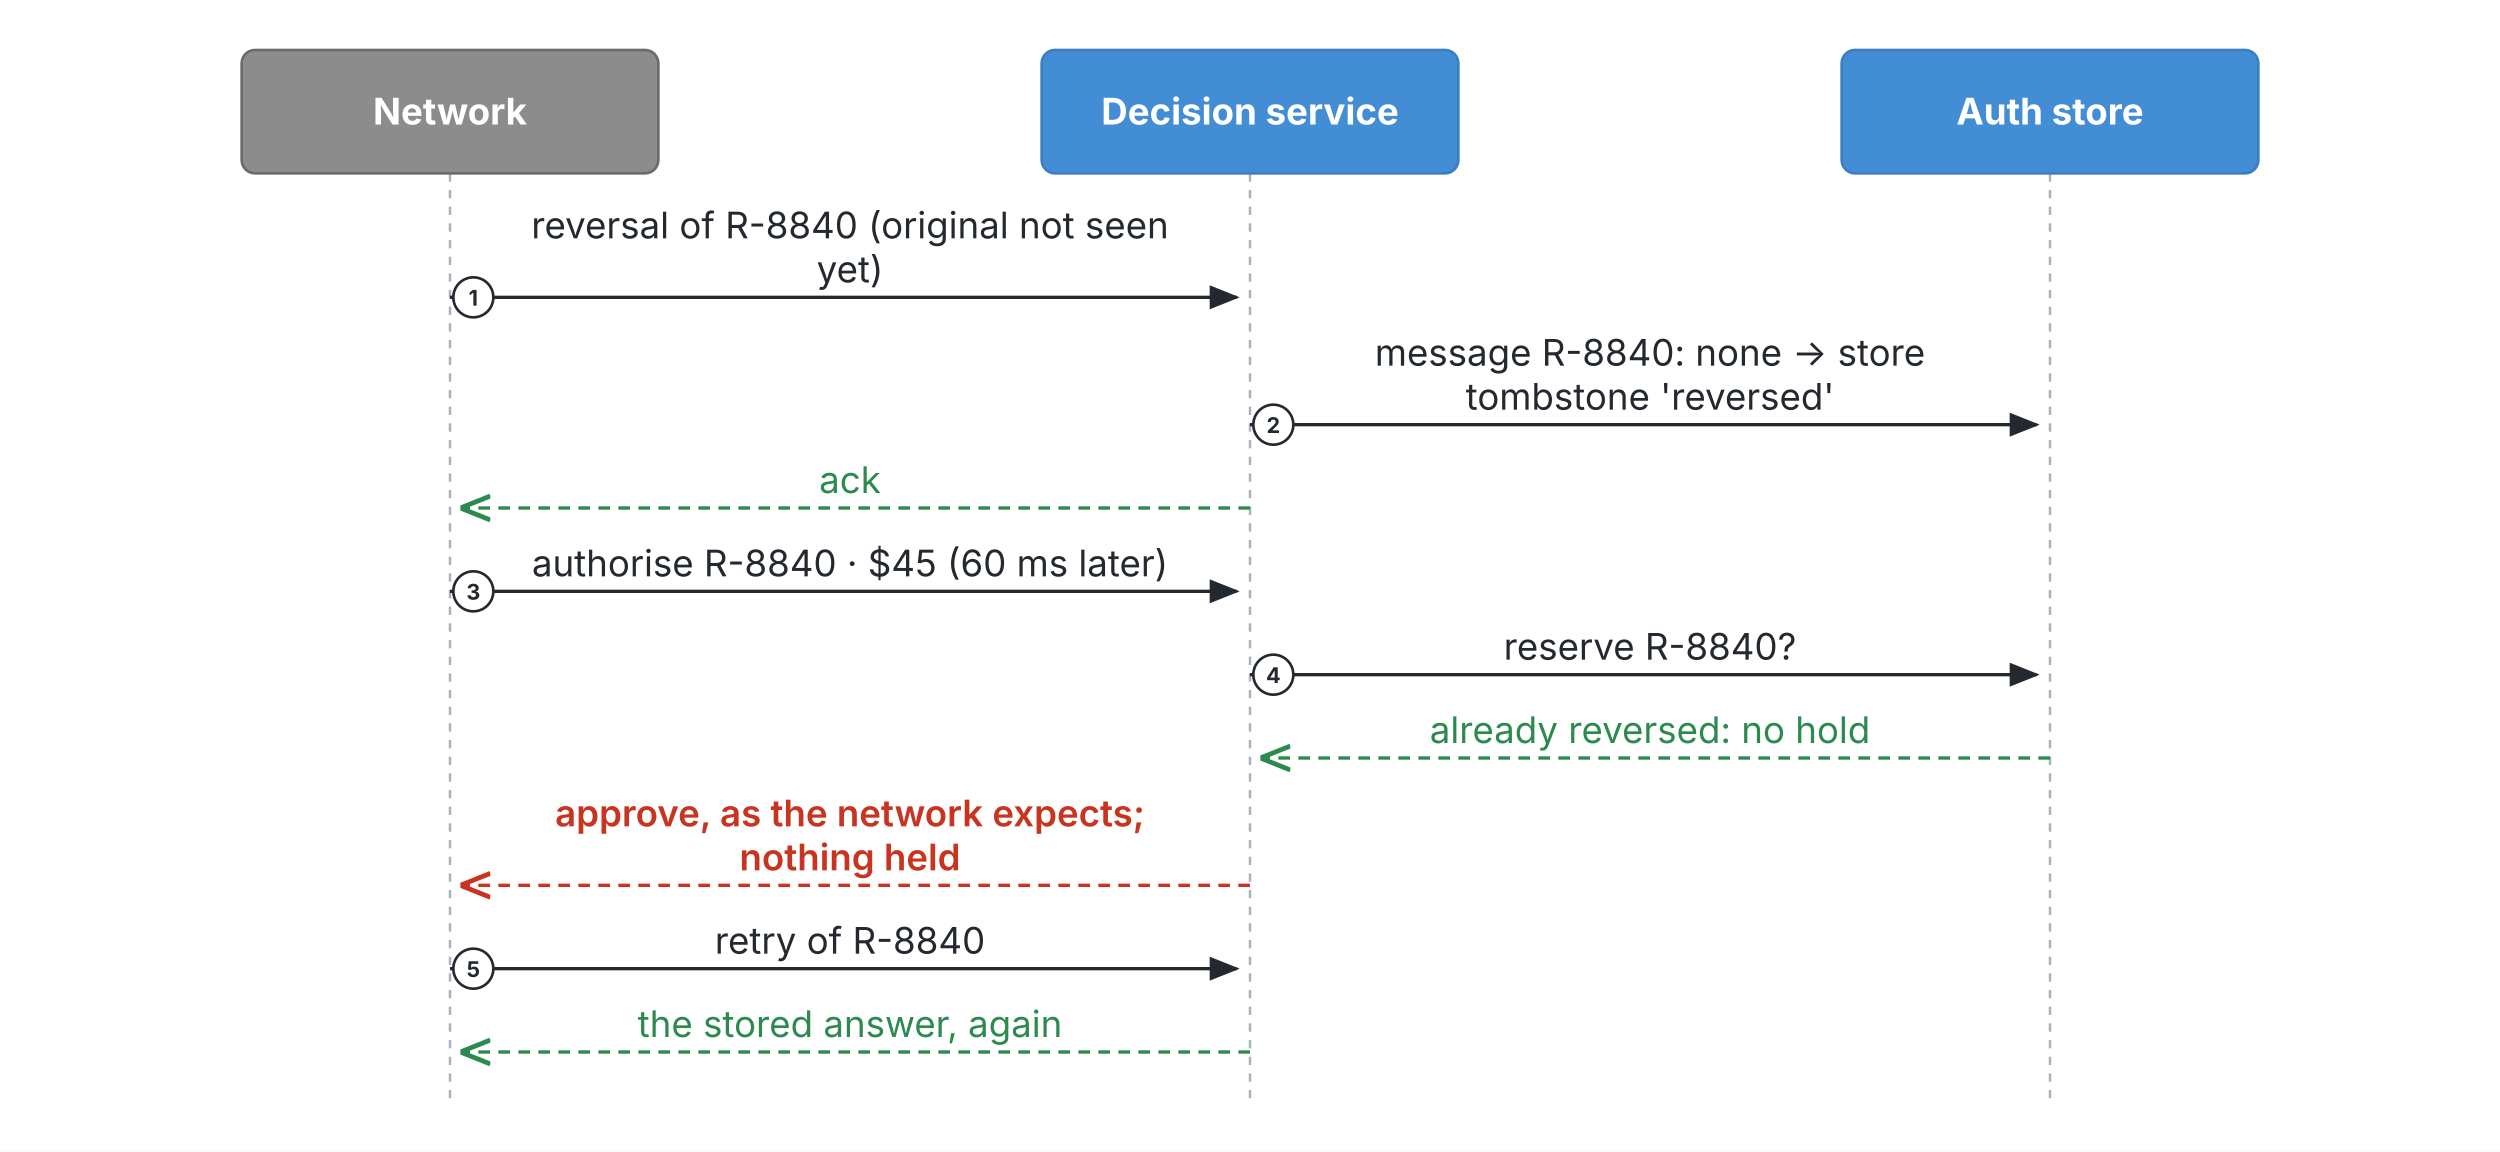
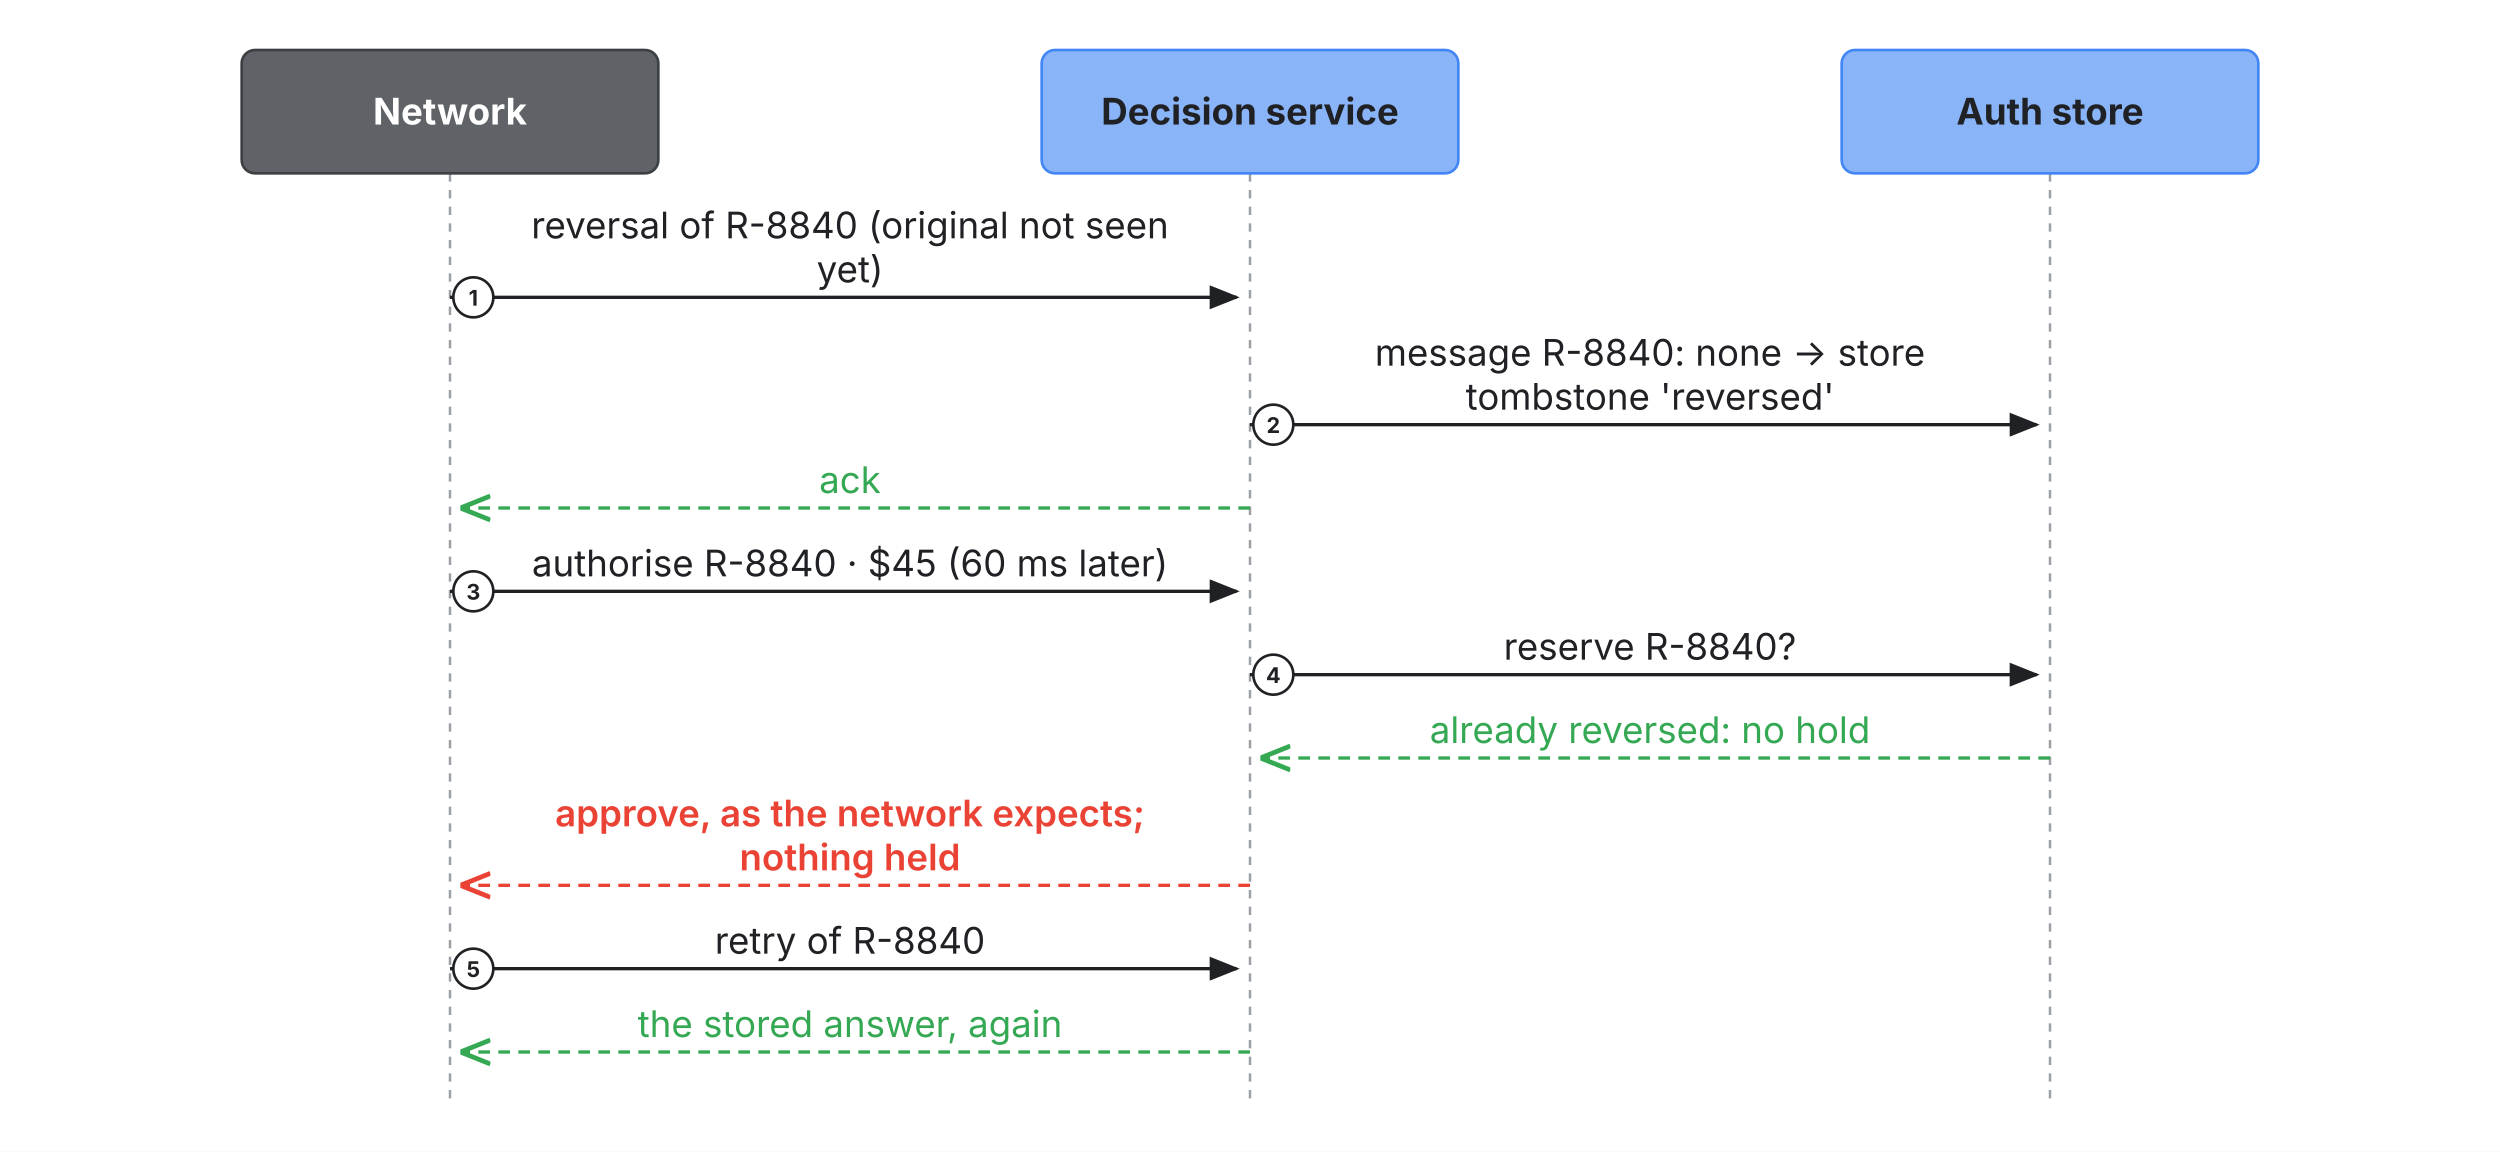
<svg xmlns="http://www.w3.org/2000/svg" class="seq" viewBox="0 0 1500 691" width="1500" height="691">
  <defs>
-     <marker id="sq-f-c8341f" viewBox="0 0 10 10" refX="9" refY="5" markerWidth="9" markerHeight="9" orient="auto">
-       <path d="M0,1 L10,5 L0,9 z" fill="#c8341f" />
+     <marker id="sq-f-ea4335" viewBox="0 0 10 10" refX="9" refY="5" markerWidth="9" markerHeight="9" orient="auto">
+       <path d="M0,1 L10,5 L0,9 z" fill="#ea4335" />
    </marker>
-     <marker id="sq-o-c8341f" viewBox="0 0 10 10" refX="9" refY="5" markerWidth="9" markerHeight="9" orient="auto">
-       <path d="M0,1 L10,5 L0,9" fill="none" stroke="#c8341f" stroke-width="1.6" />
+     <marker id="sq-o-ea4335" viewBox="0 0 10 10" refX="9" refY="5" markerWidth="9" markerHeight="9" orient="auto">
+       <path d="M0,1 L10,5 L0,9" fill="none" stroke="#ea4335" stroke-width="1.6" />
    </marker>
-     <marker id="sq-f-24292f" viewBox="0 0 10 10" refX="9" refY="5" markerWidth="9" markerHeight="9" orient="auto">
-       <path d="M0,1 L10,5 L0,9 z" fill="#24292f" />
+     <marker id="sq-f-202124" viewBox="0 0 10 10" refX="9" refY="5" markerWidth="9" markerHeight="9" orient="auto">
+       <path d="M0,1 L10,5 L0,9 z" fill="#202124" />
    </marker>
-     <marker id="sq-o-24292f" viewBox="0 0 10 10" refX="9" refY="5" markerWidth="9" markerHeight="9" orient="auto">
-       <path d="M0,1 L10,5 L0,9" fill="none" stroke="#24292f" stroke-width="1.6" />
+     <marker id="sq-o-202124" viewBox="0 0 10 10" refX="9" refY="5" markerWidth="9" markerHeight="9" orient="auto">
+       <path d="M0,1 L10,5 L0,9" fill="none" stroke="#202124" stroke-width="1.6" />
    </marker>
-     <marker id="sq-f-2d8a4e" viewBox="0 0 10 10" refX="9" refY="5" markerWidth="9" markerHeight="9" orient="auto">
-       <path d="M0,1 L10,5 L0,9 z" fill="#2d8a4e" />
+     <marker id="sq-f-34a853" viewBox="0 0 10 10" refX="9" refY="5" markerWidth="9" markerHeight="9" orient="auto">
+       <path d="M0,1 L10,5 L0,9 z" fill="#34a853" />
    </marker>
-     <marker id="sq-o-2d8a4e" viewBox="0 0 10 10" refX="9" refY="5" markerWidth="9" markerHeight="9" orient="auto">
-       <path d="M0,1 L10,5 L0,9" fill="none" stroke="#2d8a4e" stroke-width="1.6" />
+     <marker id="sq-o-34a853" viewBox="0 0 10 10" refX="9" refY="5" markerWidth="9" markerHeight="9" orient="auto">
+       <path d="M0,1 L10,5 L0,9" fill="none" stroke="#34a853" stroke-width="1.6" />
    </marker>
  </defs>
  <rect width="1500" height="691" fill="#ffffff" />
-   <line x1="270.0" y1="104" x2="270.0" y2="661.2" stroke="#aab3bd" stroke-width="1.5" stroke-dasharray="5 5" />
-   <rect x="145.0" y="30" width="250" height="74" rx="8" fill="#8c8c8c" stroke="#6b6b6b" stroke-width="1.6" />
-   <text x="270.0" y="74.7" text-anchor="middle" font-family="Inter, Helvetica, Arial, sans-serif" font-size="22" font-weight="700" fill="#ffffff">Network</text>
-   <line x1="750.0" y1="104" x2="750.0" y2="661.2" stroke="#aab3bd" stroke-width="1.5" stroke-dasharray="5 5" />
-   <rect x="625.0" y="30" width="250" height="74" rx="8" fill="#438dd5" stroke="#3c7fc0" stroke-width="1.6" />
-   <text x="750.0" y="74.7" text-anchor="middle" font-family="Inter, Helvetica, Arial, sans-serif" font-size="22" font-weight="700" fill="#ffffff">Decision service</text>
-   <line x1="1230.0" y1="104" x2="1230.0" y2="661.2" stroke="#aab3bd" stroke-width="1.5" stroke-dasharray="5 5" />
-   <rect x="1105.0" y="30" width="250" height="74" rx="8" fill="#438dd5" stroke="#3c7fc0" stroke-width="1.6" />
-   <text x="1230.0" y="74.7" text-anchor="middle" font-family="Inter, Helvetica, Arial, sans-serif" font-size="22" font-weight="700" fill="#ffffff">Auth store</text>
-   <line x1="270.0" y1="178.4" x2="742.0" y2="178.4" stroke="#24292f" stroke-width="2" marker-end="url(#sq-f-24292f)" />
-   <circle cx="284.0" cy="178.4" r="12" fill="#ffffff" stroke="#24292f" stroke-width="1.6" />
-   <text x="284.0" y="183.4" text-anchor="middle" font-family="Inter, Helvetica, Arial, sans-serif" font-size="13" font-weight="700" fill="#24292f">1</text>
-   <text x="510.0" y="143.0" text-anchor="middle" font-family="Inter, Helvetica, Arial, sans-serif" font-size="22" fill="#24292f" font-weight="400" paint-order="stroke" stroke="#ffffff" stroke-width="5" stroke-linejoin="round">reversal of R-8840 (original not seen</text>
-   <text x="510.0" y="169.4" text-anchor="middle" font-family="Inter, Helvetica, Arial, sans-serif" font-size="22" fill="#24292f" font-weight="400" paint-order="stroke" stroke="#ffffff" stroke-width="5" stroke-linejoin="round">yet)</text>
-   <line x1="750.0" y1="254.8" x2="1222.0" y2="254.8" stroke="#24292f" stroke-width="2" marker-end="url(#sq-f-24292f)" />
-   <circle cx="764.0" cy="254.8" r="12" fill="#ffffff" stroke="#24292f" stroke-width="1.6" />
-   <text x="764.0" y="259.8" text-anchor="middle" font-family="Inter, Helvetica, Arial, sans-serif" font-size="13" font-weight="700" fill="#24292f">2</text>
-   <text x="990.0" y="219.4" text-anchor="middle" font-family="Inter, Helvetica, Arial, sans-serif" font-size="22" fill="#24292f" font-weight="400" paint-order="stroke" stroke="#ffffff" stroke-width="5" stroke-linejoin="round">message R-8840: none → store</text>
-   <text x="990.0" y="245.8" text-anchor="middle" font-family="Inter, Helvetica, Arial, sans-serif" font-size="22" fill="#24292f" font-weight="400" paint-order="stroke" stroke="#ffffff" stroke-width="5" stroke-linejoin="round">tombstone 'reversed'</text>
-   <line x1="750.0" y1="304.8" x2="278.0" y2="304.8" stroke="#2d8a4e" stroke-width="2" stroke-dasharray="7 5" marker-end="url(#sq-o-2d8a4e)" />
-   <text x="510.0" y="295.8" text-anchor="middle" font-family="Inter, Helvetica, Arial, sans-serif" font-size="22" fill="#2d8a4e" font-weight="400" paint-order="stroke" stroke="#ffffff" stroke-width="5" stroke-linejoin="round">ack</text>
-   <line x1="270.0" y1="354.8" x2="742.0" y2="354.8" stroke="#24292f" stroke-width="2" marker-end="url(#sq-f-24292f)" />
-   <circle cx="284.0" cy="354.8" r="12" fill="#ffffff" stroke="#24292f" stroke-width="1.6" />
-   <text x="284.0" y="359.8" text-anchor="middle" font-family="Inter, Helvetica, Arial, sans-serif" font-size="13" font-weight="700" fill="#24292f">3</text>
-   <text x="510.0" y="345.8" text-anchor="middle" font-family="Inter, Helvetica, Arial, sans-serif" font-size="22" fill="#24292f" font-weight="400" paint-order="stroke" stroke="#ffffff" stroke-width="5" stroke-linejoin="round">authorise R-8840 · $45 (60 ms later)</text>
-   <line x1="750.0" y1="404.8" x2="1222.0" y2="404.8" stroke="#24292f" stroke-width="2" marker-end="url(#sq-f-24292f)" />
-   <circle cx="764.0" cy="404.8" r="12" fill="#ffffff" stroke="#24292f" stroke-width="1.6" />
-   <text x="764.0" y="409.8" text-anchor="middle" font-family="Inter, Helvetica, Arial, sans-serif" font-size="13" font-weight="700" fill="#24292f">4</text>
-   <text x="990.0" y="395.8" text-anchor="middle" font-family="Inter, Helvetica, Arial, sans-serif" font-size="22" fill="#24292f" font-weight="400" paint-order="stroke" stroke="#ffffff" stroke-width="5" stroke-linejoin="round">reserve R-8840?</text>
-   <line x1="1230.0" y1="454.8" x2="758.0" y2="454.8" stroke="#2d8a4e" stroke-width="2" stroke-dasharray="7 5" marker-end="url(#sq-o-2d8a4e)" />
-   <text x="990.0" y="445.8" text-anchor="middle" font-family="Inter, Helvetica, Arial, sans-serif" font-size="22" fill="#2d8a4e" font-weight="400" paint-order="stroke" stroke="#ffffff" stroke-width="5" stroke-linejoin="round">already reversed: no hold</text>
-   <line x1="750.0" y1="531.2" x2="278.0" y2="531.2" stroke="#c8341f" stroke-width="2" stroke-dasharray="7 5" marker-end="url(#sq-o-c8341f)" />
-   <text x="510.0" y="495.8" text-anchor="middle" font-family="Inter, Helvetica, Arial, sans-serif" font-size="22" fill="#c8341f" font-weight="600" paint-order="stroke" stroke="#ffffff" stroke-width="5" stroke-linejoin="round">approve, as the network expects;</text>
-   <text x="510.0" y="522.2" text-anchor="middle" font-family="Inter, Helvetica, Arial, sans-serif" font-size="22" fill="#c8341f" font-weight="600" paint-order="stroke" stroke="#ffffff" stroke-width="5" stroke-linejoin="round">nothing held</text>
-   <line x1="270.0" y1="581.2" x2="742.0" y2="581.2" stroke="#24292f" stroke-width="2" marker-end="url(#sq-f-24292f)" />
-   <circle cx="284.0" cy="581.2" r="12" fill="#ffffff" stroke="#24292f" stroke-width="1.6" />
-   <text x="284.0" y="586.2" text-anchor="middle" font-family="Inter, Helvetica, Arial, sans-serif" font-size="13" font-weight="700" fill="#24292f">5</text>
-   <text x="510.0" y="572.2" text-anchor="middle" font-family="Inter, Helvetica, Arial, sans-serif" font-size="22" fill="#24292f" font-weight="400" paint-order="stroke" stroke="#ffffff" stroke-width="5" stroke-linejoin="round">retry of R-8840</text>
-   <line x1="750.0" y1="631.2" x2="278.0" y2="631.2" stroke="#2d8a4e" stroke-width="2" stroke-dasharray="7 5" marker-end="url(#sq-o-2d8a4e)" />
-   <text x="510.0" y="622.2" text-anchor="middle" font-family="Inter, Helvetica, Arial, sans-serif" font-size="22" fill="#2d8a4e" font-weight="400" paint-order="stroke" stroke="#ffffff" stroke-width="5" stroke-linejoin="round">the stored answer, again</text>
+   <g data-k="p:nw">
+     <line x1="270.0" y1="104" x2="270.0" y2="661.2" stroke="#9aa0a6" stroke-width="1.5" stroke-dasharray="5 5" />
+     <rect x="145.0" y="30" width="250" height="74" rx="8" fill="#5f6368" stroke="#3c4043" stroke-width="1.6" />
+     <text x="270.0" y="74.7" text-anchor="middle" font-family="Inter, Roboto, sans-serif" font-size="22" font-weight="700" fill="#ffffff">Network</text>
+   </g>
+   <g data-k="p:dc">
+     <line x1="750.0" y1="104" x2="750.0" y2="661.2" stroke="#9aa0a6" stroke-width="1.5" stroke-dasharray="5 5" />
+     <rect x="625.0" y="30" width="250" height="74" rx="8" fill="#8ab4f8" stroke="#4285f4" stroke-width="1.6" />
+     <text x="750.0" y="74.7" text-anchor="middle" font-family="Inter, Roboto, sans-serif" font-size="22" font-weight="700" fill="#202124">Decision service</text>
+   </g>
+   <g data-k="p:as">
+     <line x1="1230.0" y1="104" x2="1230.0" y2="661.2" stroke="#9aa0a6" stroke-width="1.5" stroke-dasharray="5 5" />
+     <rect x="1105.0" y="30" width="250" height="74" rx="8" fill="#8ab4f8" stroke="#4285f4" stroke-width="1.6" />
+     <text x="1230.0" y="74.7" text-anchor="middle" font-family="Inter, Roboto, sans-serif" font-size="22" font-weight="700" fill="#202124">Auth store</text>
+   </g>
+   <g data-k="s:0">
+     <line x1="270.0" y1="178.4" x2="742.0" y2="178.4" stroke="#202124" stroke-width="2" marker-end="url(#sq-f-202124)" />
+     <circle cx="284.0" cy="178.4" r="12" fill="#ffffff" stroke="#202124" stroke-width="1.6" />
+     <text x="284.0" y="183.4" text-anchor="middle" font-family="Inter, Roboto, sans-serif" font-size="13" font-weight="700" fill="#202124">1</text>
+     <text x="510.0" y="143.0" text-anchor="middle" font-family="Inter, Roboto, sans-serif" font-size="22" fill="#202124" font-weight="400" paint-order="stroke" stroke="#ffffff" stroke-width="5" stroke-linejoin="round">reversal of R-8840 (original not seen</text>
+     <text x="510.0" y="169.4" text-anchor="middle" font-family="Inter, Roboto, sans-serif" font-size="22" fill="#202124" font-weight="400" paint-order="stroke" stroke="#ffffff" stroke-width="5" stroke-linejoin="round">yet)</text>
+   </g>
+   <g data-k="s:1">
+     <line x1="750.0" y1="254.8" x2="1222.0" y2="254.8" stroke="#202124" stroke-width="2" marker-end="url(#sq-f-202124)" />
+     <circle cx="764.0" cy="254.8" r="12" fill="#ffffff" stroke="#202124" stroke-width="1.6" />
+     <text x="764.0" y="259.8" text-anchor="middle" font-family="Inter, Roboto, sans-serif" font-size="13" font-weight="700" fill="#202124">2</text>
+     <text x="990.0" y="219.4" text-anchor="middle" font-family="Inter, Roboto, sans-serif" font-size="22" fill="#202124" font-weight="400" paint-order="stroke" stroke="#ffffff" stroke-width="5" stroke-linejoin="round">message R-8840: none → store</text>
+     <text x="990.0" y="245.8" text-anchor="middle" font-family="Inter, Roboto, sans-serif" font-size="22" fill="#202124" font-weight="400" paint-order="stroke" stroke="#ffffff" stroke-width="5" stroke-linejoin="round">tombstone 'reversed'</text>
+   </g>
+   <g data-k="s:2">
+     <line x1="750.0" y1="304.8" x2="278.0" y2="304.8" stroke="#34a853" stroke-width="2" stroke-dasharray="7 5" marker-end="url(#sq-o-34a853)" />
+     <text x="510.0" y="295.8" text-anchor="middle" font-family="Inter, Roboto, sans-serif" font-size="22" fill="#34a853" font-weight="400" paint-order="stroke" stroke="#ffffff" stroke-width="5" stroke-linejoin="round">ack</text>
+   </g>
+   <g data-k="s:3">
+     <line x1="270.0" y1="354.8" x2="742.0" y2="354.8" stroke="#202124" stroke-width="2" marker-end="url(#sq-f-202124)" />
+     <circle cx="284.0" cy="354.8" r="12" fill="#ffffff" stroke="#202124" stroke-width="1.6" />
+     <text x="284.0" y="359.8" text-anchor="middle" font-family="Inter, Roboto, sans-serif" font-size="13" font-weight="700" fill="#202124">3</text>
+     <text x="510.0" y="345.8" text-anchor="middle" font-family="Inter, Roboto, sans-serif" font-size="22" fill="#202124" font-weight="400" paint-order="stroke" stroke="#ffffff" stroke-width="5" stroke-linejoin="round">authorise R-8840 · $45 (60 ms later)</text>
+   </g>
+   <g data-k="s:4">
+     <line x1="750.0" y1="404.8" x2="1222.0" y2="404.8" stroke="#202124" stroke-width="2" marker-end="url(#sq-f-202124)" />
+     <circle cx="764.0" cy="404.8" r="12" fill="#ffffff" stroke="#202124" stroke-width="1.6" />
+     <text x="764.0" y="409.8" text-anchor="middle" font-family="Inter, Roboto, sans-serif" font-size="13" font-weight="700" fill="#202124">4</text>
+     <text x="990.0" y="395.8" text-anchor="middle" font-family="Inter, Roboto, sans-serif" font-size="22" fill="#202124" font-weight="400" paint-order="stroke" stroke="#ffffff" stroke-width="5" stroke-linejoin="round">reserve R-8840?</text>
+   </g>
+   <g data-k="s:5">
+     <line x1="1230.0" y1="454.8" x2="758.0" y2="454.8" stroke="#34a853" stroke-width="2" stroke-dasharray="7 5" marker-end="url(#sq-o-34a853)" />
+     <text x="990.0" y="445.8" text-anchor="middle" font-family="Inter, Roboto, sans-serif" font-size="22" fill="#34a853" font-weight="400" paint-order="stroke" stroke="#ffffff" stroke-width="5" stroke-linejoin="round">already reversed: no hold</text>
+   </g>
+   <g data-k="s:6">
+     <line x1="750.0" y1="531.2" x2="278.0" y2="531.2" stroke="#ea4335" stroke-width="2" stroke-dasharray="7 5" marker-end="url(#sq-o-ea4335)" />
+     <text x="510.0" y="495.8" text-anchor="middle" font-family="Inter, Roboto, sans-serif" font-size="22" fill="#ea4335" font-weight="600" paint-order="stroke" stroke="#ffffff" stroke-width="5" stroke-linejoin="round">approve, as the network expects;</text>
+     <text x="510.0" y="522.2" text-anchor="middle" font-family="Inter, Roboto, sans-serif" font-size="22" fill="#ea4335" font-weight="600" paint-order="stroke" stroke="#ffffff" stroke-width="5" stroke-linejoin="round">nothing held</text>
+   </g>
+   <g data-k="s:7">
+     <line x1="270.0" y1="581.2" x2="742.0" y2="581.2" stroke="#202124" stroke-width="2" marker-end="url(#sq-f-202124)" />
+     <circle cx="284.0" cy="581.2" r="12" fill="#ffffff" stroke="#202124" stroke-width="1.6" />
+     <text x="284.0" y="586.2" text-anchor="middle" font-family="Inter, Roboto, sans-serif" font-size="13" font-weight="700" fill="#202124">5</text>
+     <text x="510.0" y="572.2" text-anchor="middle" font-family="Inter, Roboto, sans-serif" font-size="22" fill="#202124" font-weight="400" paint-order="stroke" stroke="#ffffff" stroke-width="5" stroke-linejoin="round">retry of R-8840</text>
+   </g>
+   <g data-k="s:8">
+     <line x1="750.0" y1="631.2" x2="278.0" y2="631.2" stroke="#34a853" stroke-width="2" stroke-dasharray="7 5" marker-end="url(#sq-o-34a853)" />
+     <text x="510.0" y="622.2" text-anchor="middle" font-family="Inter, Roboto, sans-serif" font-size="22" fill="#34a853" font-weight="400" paint-order="stroke" stroke="#ffffff" stroke-width="5" stroke-linejoin="round">the stored answer, again</text>
+   </g>
</svg>
